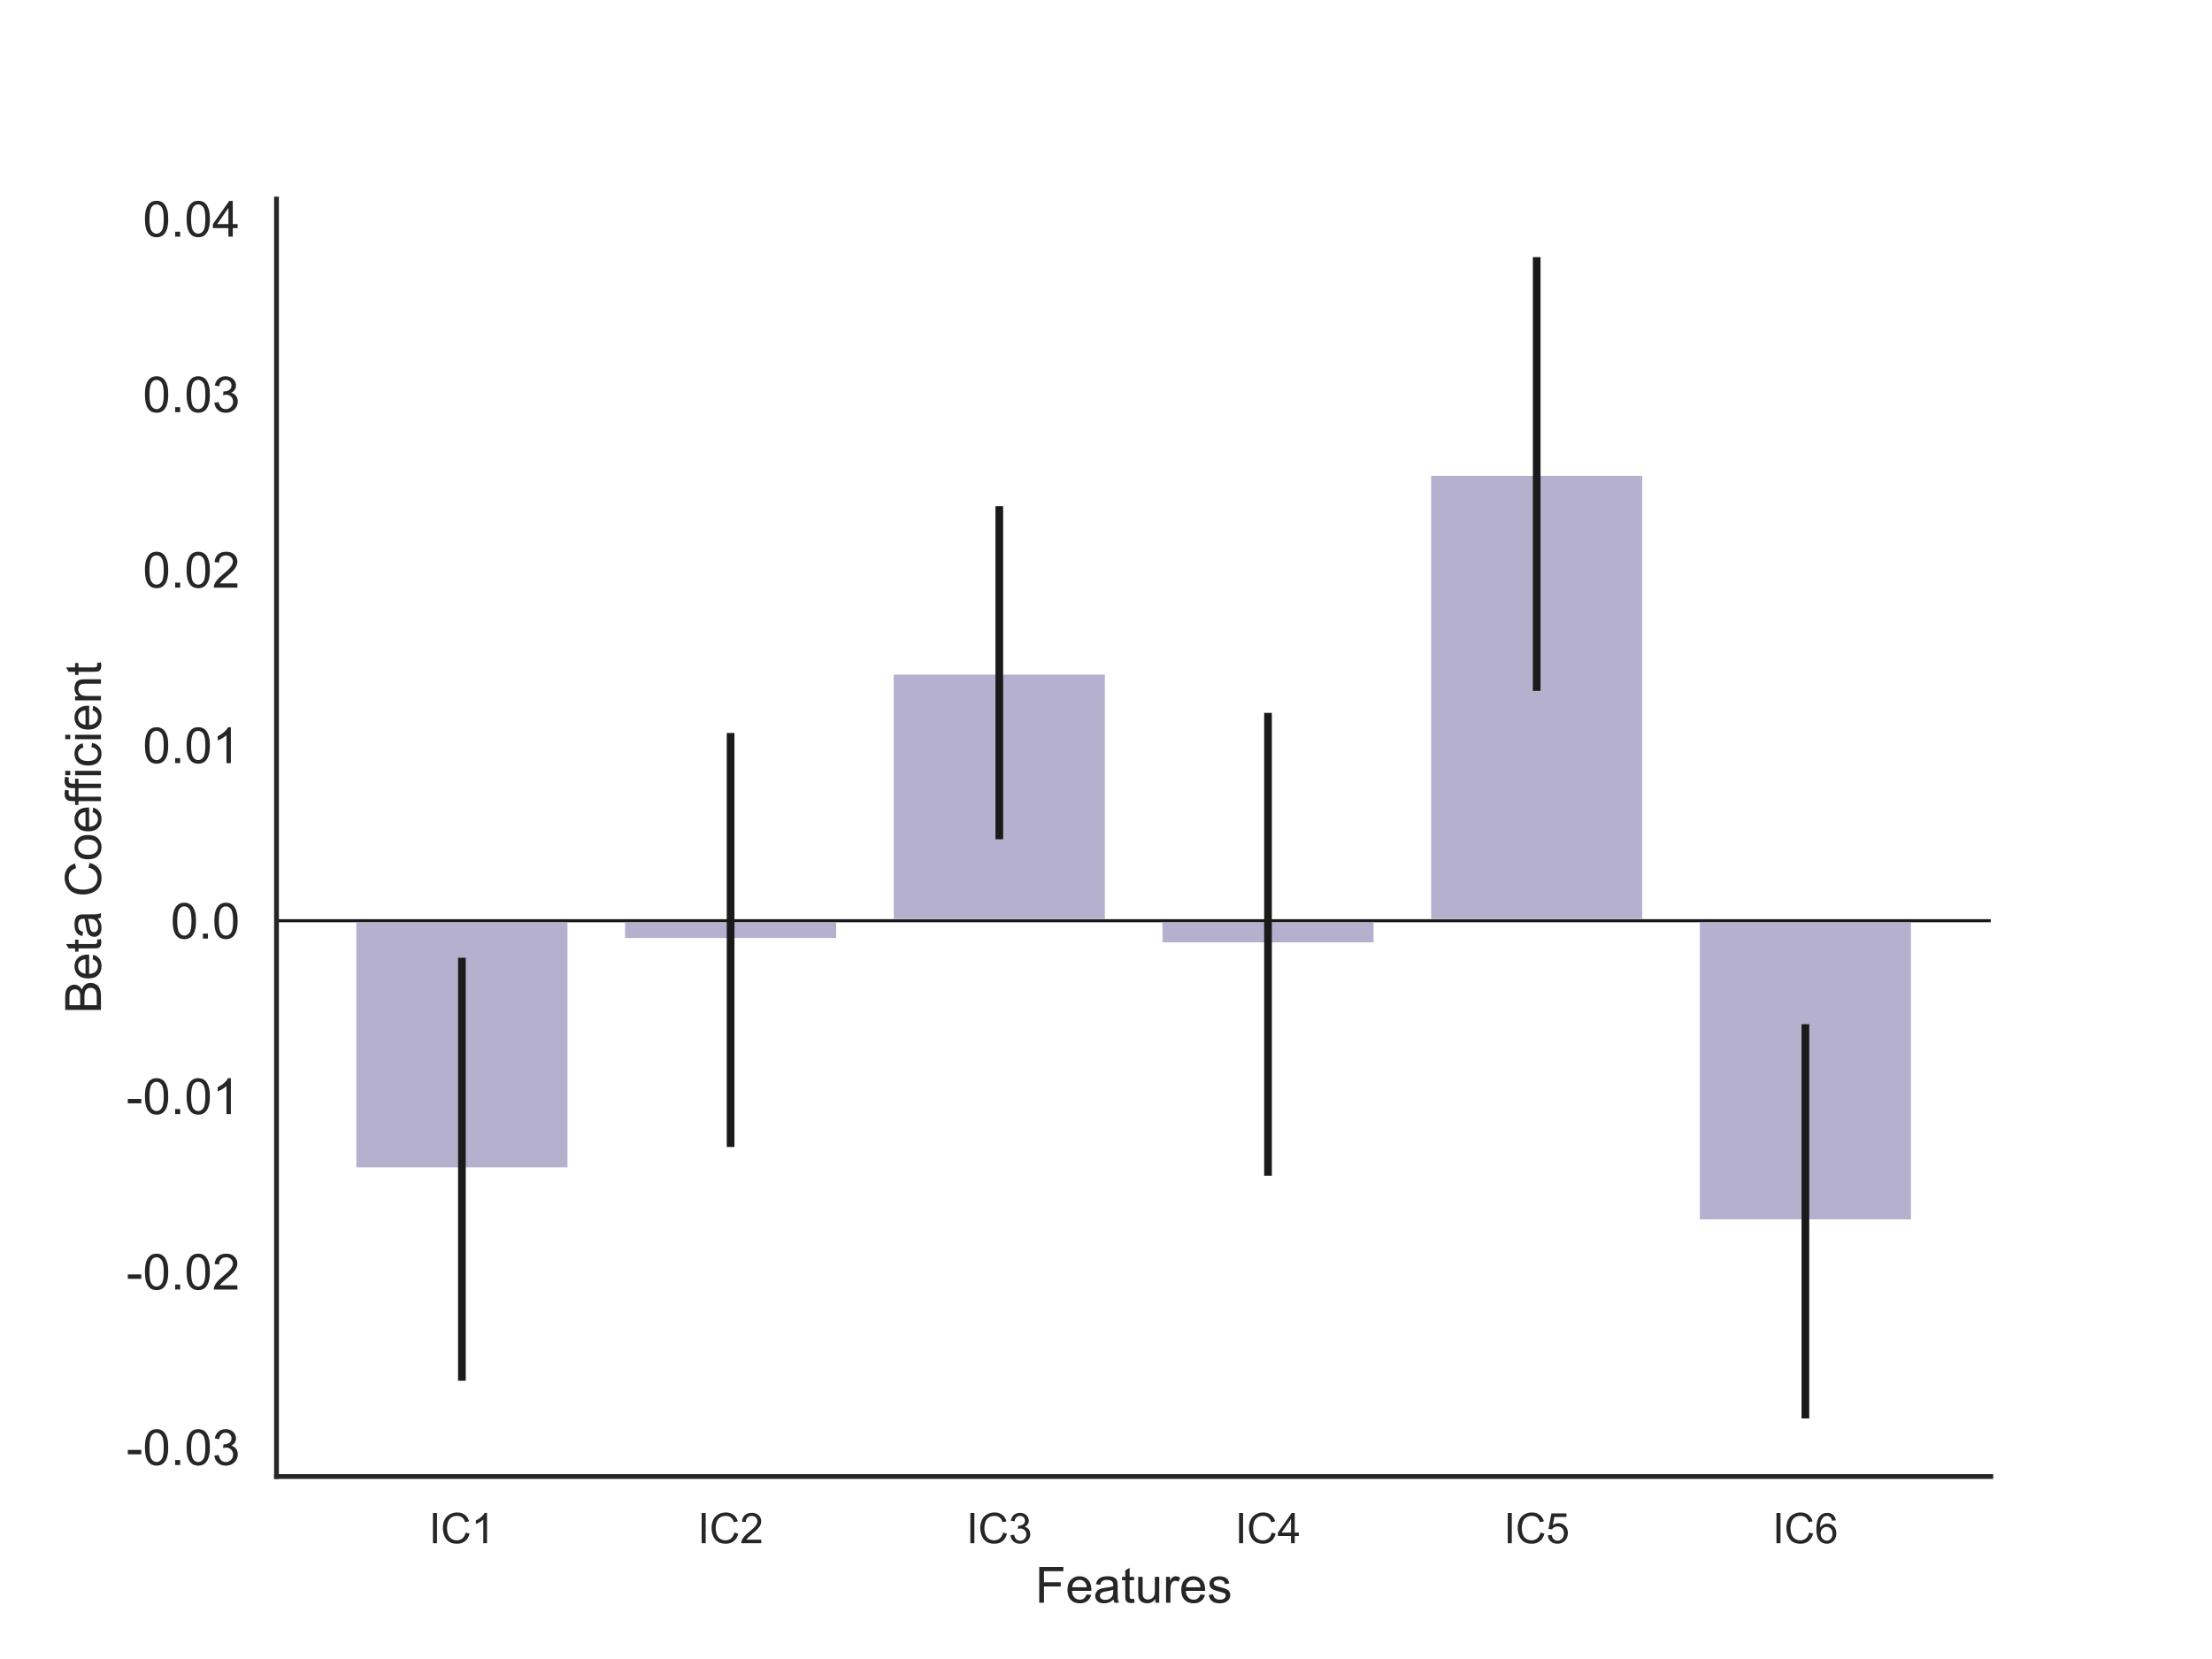
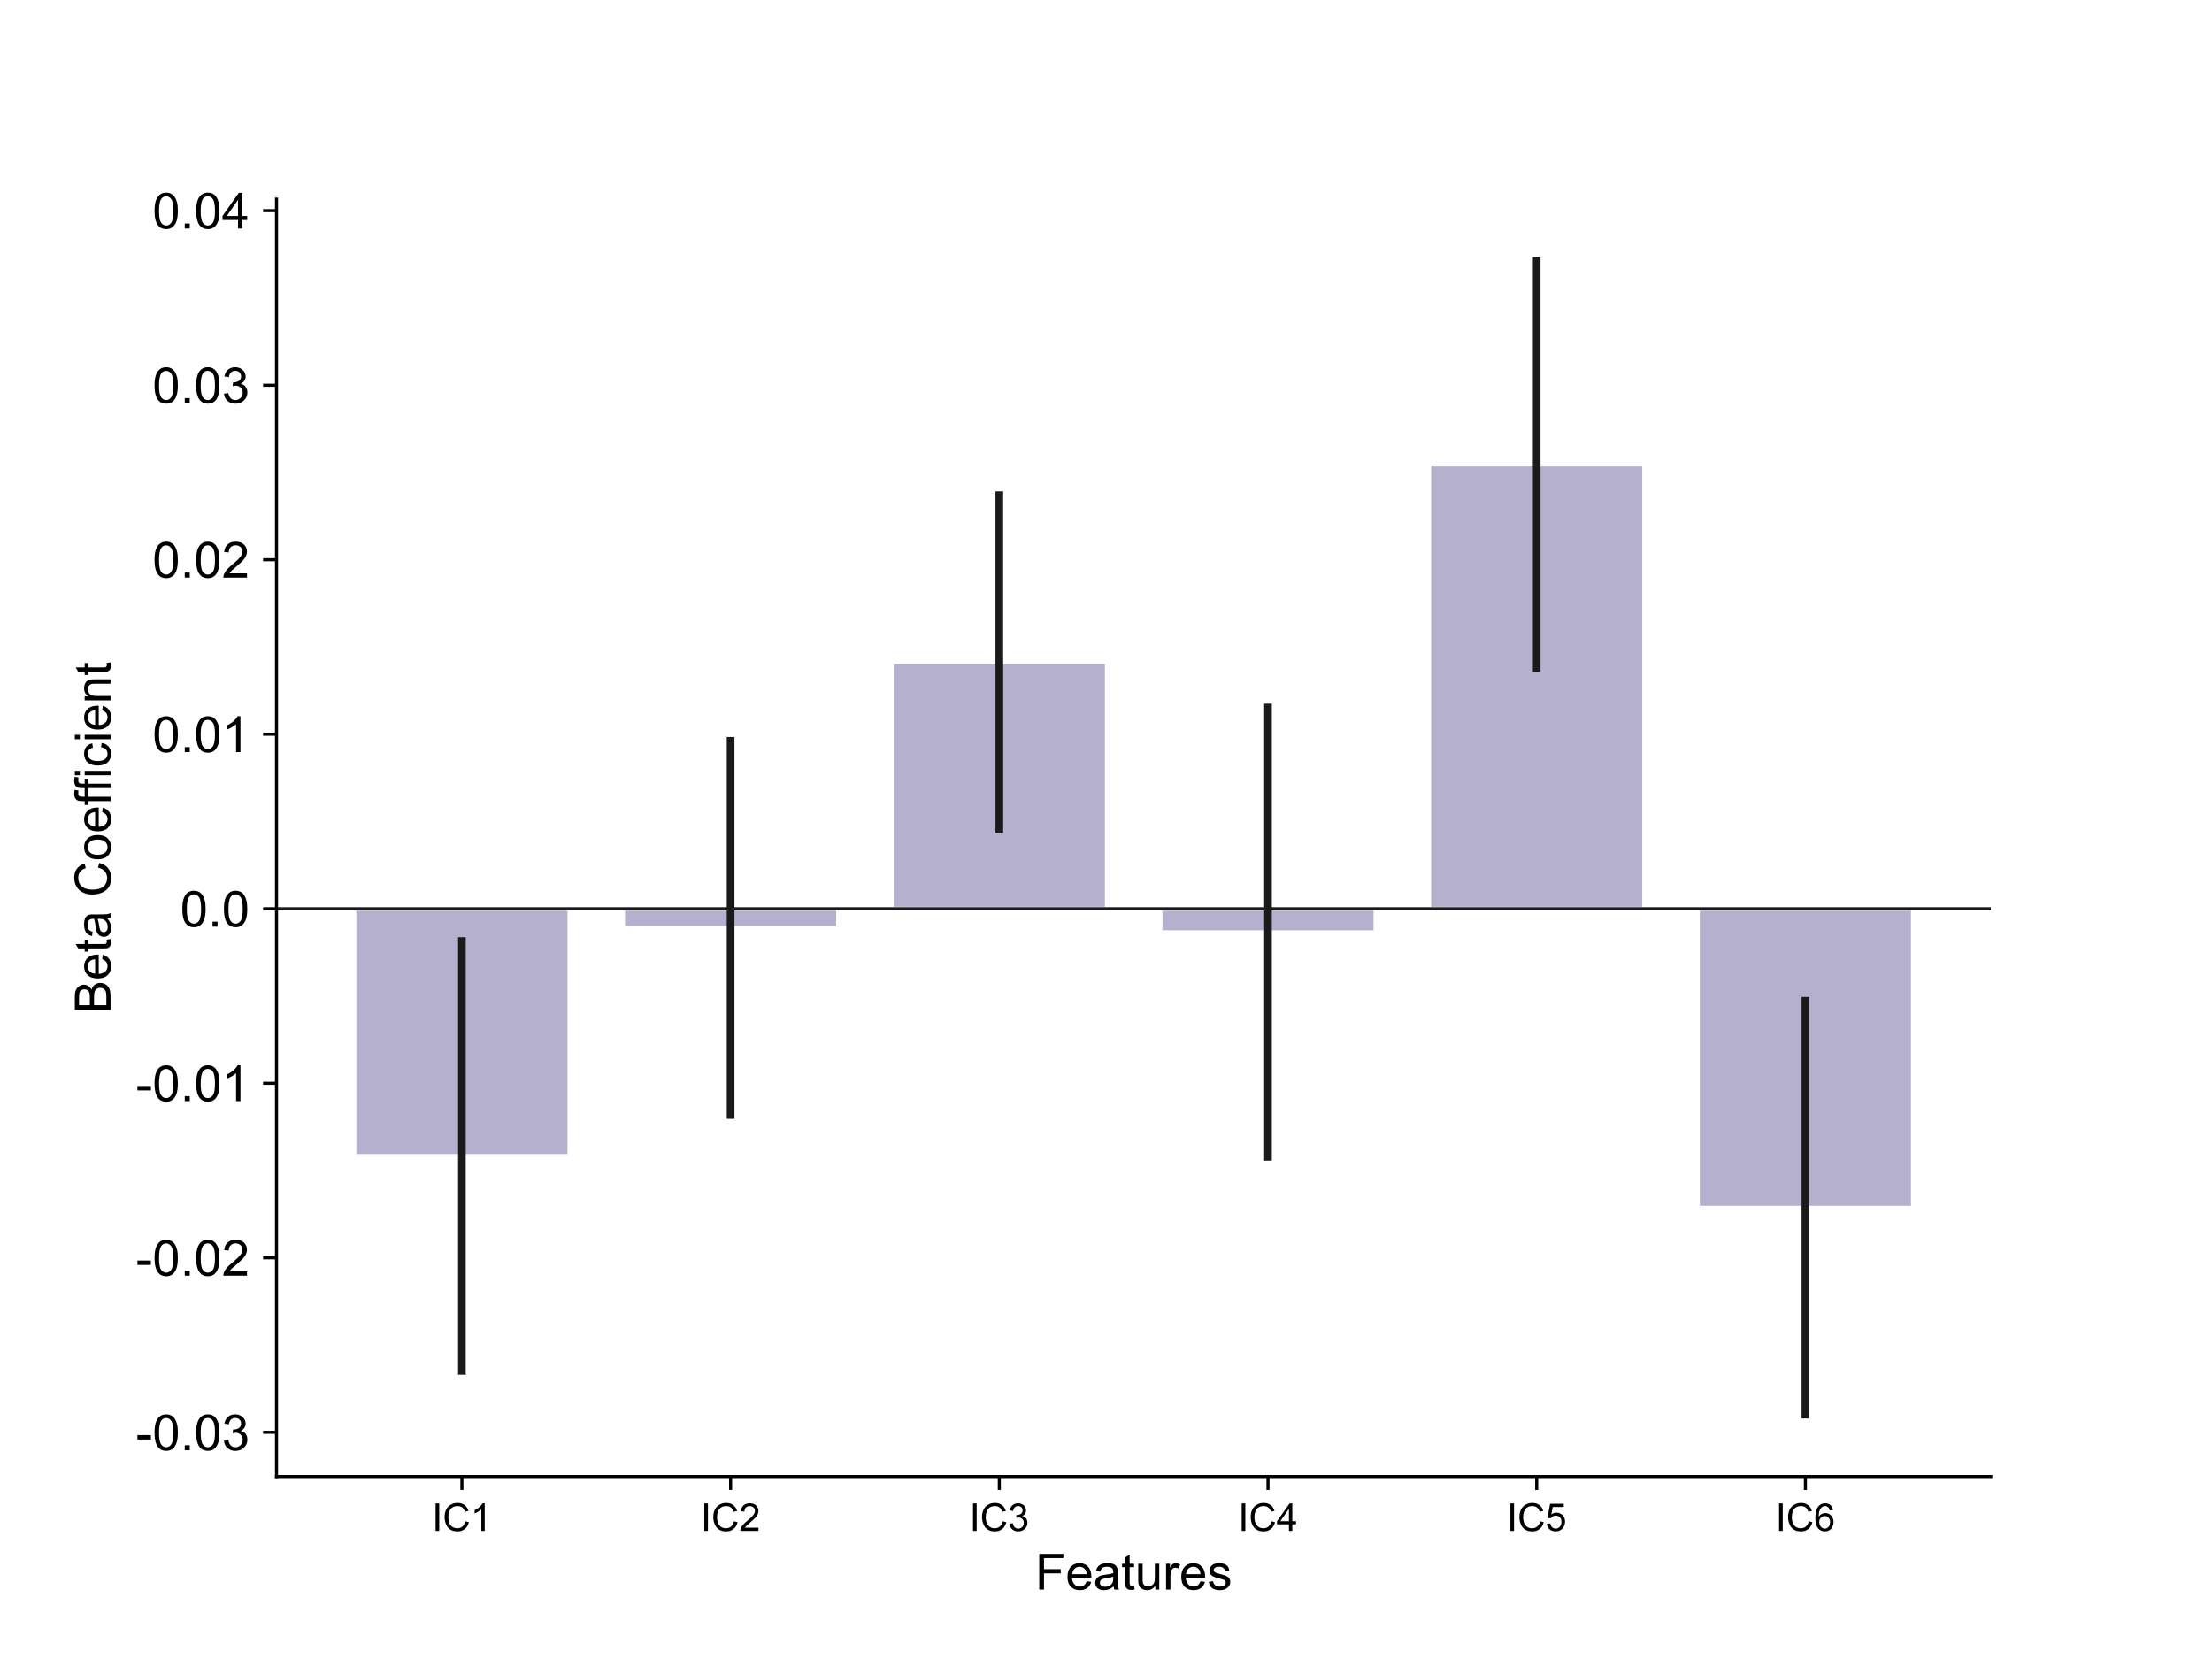
<svg xmlns="http://www.w3.org/2000/svg" xmlns:xlink="http://www.w3.org/1999/xlink" width="576pt" height="432pt" viewBox="0 0 576 432" version="1.1">
  <defs>
    <style type="text/css">*{stroke-linejoin: round; stroke-linecap: butt}</style>
  </defs>
  <g id="figure_1">
    <g id="patch_1">
      <path d="M 0 432  L 576 432  L 576 0  L 0 0  z " style="fill: #ffffff" />
    </g>
    <g id="axes_1">
      <g id="patch_2">
        <path d="M 72 384.48  L 518.4 384.48  L 518.4 51.84  L 72 51.84  z " style="fill: #ffffff" />
      </g>
+       <g id="patch_3">
+         <path d="M 92.291 236.639  L 148.266 236.639  L 148.266 301.014  L 92.291 301.014  z " clip-path="url(#pc40b50616a)" style="fill: #b5b0cd; stroke: #ffffff; stroke-linejoin: miter" />
+       </g>
+       <g id="patch_4">
+         <path d="M 162.26 236.639  L 218.234 236.639  L 218.234 241.627  L 162.26 241.627  z " clip-path="url(#pc40b50616a)" style="fill: #b5b0cd; stroke: #ffffff; stroke-linejoin: miter" />
+       </g>
+       <g id="patch_5">
+         <path d="M 232.228 236.639  L 288.203 236.639  L 288.203 172.418  L 232.228 172.418  z " clip-path="url(#pc40b50616a)" style="fill: #b5b0cd; stroke: #ffffff; stroke-linejoin: miter" />
+       </g>
+       <g id="patch_6">
+         <path d="M 302.197 236.639  L 358.172 236.639  L 358.172 242.743  L 302.197 242.743  z " clip-path="url(#pc40b50616a)" style="fill: #b5b0cd; stroke: #ffffff; stroke-linejoin: miter" />
+       </g>
+       <g id="patch_7">
+         <path d="M 372.166 236.639  L 428.14 236.639  L 428.14 120.949  L 372.166 120.949  z " clip-path="url(#pc40b50616a)" style="fill: #b5b0cd; stroke: #ffffff; stroke-linejoin: miter" />
+       </g>
+       <g id="patch_8">
+         <path d="M 442.134 236.639  L 498.109 236.639  L 498.109 314.486  L 442.134 314.486  z " clip-path="url(#pc40b50616a)" style="fill: #b5b0cd; stroke: #ffffff; stroke-linejoin: miter" />
+       </g>
      <g id="matplotlib.axis_1">
        <g id="xtick_1">
+           <g id="line2d_1">
+             <defs>
+               <path id="mc7e23ea3fb" d="M 0 0  L 0 3.5  " style="stroke: #000000; stroke-width: 0.8" />
+             </defs>
+             <g>
+               <use xlink:href="#mc7e23ea3fb" x="120.278" y="384.48" style="stroke: #000000; stroke-width: 0.8" />
+             </g>
+           </g>
          <g id="text_1">
-             <g style="fill: #262626" transform="translate(111.7199 401.8536) scale(0.11 -0.11)">
+             <g transform="translate(112.4979 398.6378) scale(0.1 -0.1)">
              <defs>
                <path id="ArialMT-49" d="M 597 0  L 597 4581  L 1203 4581  L 1203 0  L 597 0  z " transform="scale(0.015625)" />
                <path id="ArialMT-43" d="M 3763 1606  L 4369 1453  Q 4178 706 3683 314  Q 3188 -78 2472 -78  Q 1731 -78 1267 223  Q 803 525 561 1097  Q 319 1669 319 2325  Q 319 3041 592 3573  Q 866 4106 1370 4382  Q 1875 4659 2481 4659  Q 3169 4659 3637 4309  Q 4106 3959 4291 3325  L 3694 3184  Q 3534 3684 3231 3912  Q 2928 4141 2469 4141  Q 1941 4141 1586 3887  Q 1231 3634 1087 3207  Q 944 2781 944 2328  Q 944 1744 1114 1308  Q 1284 872 1643 656  Q 2003 441 2422 441  Q 2931 441 3284 734  Q 3638 1028 3763 1606  z " transform="scale(0.015625)" />
                <path id="ArialMT-31" d="M 2384 0  L 1822 0  L 1822 3584  Q 1619 3391 1289 3197  Q 959 3003 697 2906  L 697 3450  Q 1169 3672 1522 3987  Q 1875 4303 2022 4600  L 2384 4600  L 2384 0  z " transform="scale(0.015625)" />
              </defs>
              <use xlink:href="#ArialMT-49" />
              <use xlink:href="#ArialMT-43" x="27.783" />
              <use xlink:href="#ArialMT-31" x="100" />
            </g>
          </g>
        </g>
        <g id="xtick_2">
+           <g id="line2d_2">
+             <g>
+               <use xlink:href="#mc7e23ea3fb" x="190.247" y="384.48" style="stroke: #000000; stroke-width: 0.8" />
+             </g>
+           </g>
          <g id="text_2">
-             <g style="fill: #262626" transform="translate(181.6885 401.8536) scale(0.11 -0.11)">
+             <g transform="translate(182.4666 398.6378) scale(0.1 -0.1)">
              <defs>
                <path id="ArialMT-32" d="M 3222 541  L 3222 0  L 194 0  Q 188 203 259 391  Q 375 700 629 1000  Q 884 1300 1366 1694  Q 2113 2306 2375 2664  Q 2638 3022 2638 3341  Q 2638 3675 2398 3904  Q 2159 4134 1775 4134  Q 1369 4134 1125 3890  Q 881 3647 878 3216  L 300 3275  Q 359 3922 746 4261  Q 1134 4600 1788 4600  Q 2447 4600 2831 4234  Q 3216 3869 3216 3328  Q 3216 3053 3103 2787  Q 2991 2522 2730 2228  Q 2469 1934 1863 1422  Q 1356 997 1212 845  Q 1069 694 975 541  L 3222 541  z " transform="scale(0.015625)" />
              </defs>
              <use xlink:href="#ArialMT-49" />
              <use xlink:href="#ArialMT-43" x="27.783" />
              <use xlink:href="#ArialMT-32" x="100" />
            </g>
          </g>
        </g>
        <g id="xtick_3">
+           <g id="line2d_3">
+             <g>
+               <use xlink:href="#mc7e23ea3fb" x="260.216" y="384.48" style="stroke: #000000; stroke-width: 0.8" />
+             </g>
+           </g>
          <g id="text_3">
-             <g style="fill: #262626" transform="translate(251.6572 401.8536) scale(0.11 -0.11)">
+             <g transform="translate(252.4352 398.6378) scale(0.1 -0.1)">
              <defs>
                <path id="ArialMT-33" d="M 269 1209  L 831 1284  Q 928 806 1161 595  Q 1394 384 1728 384  Q 2125 384 2398 659  Q 2672 934 2672 1341  Q 2672 1728 2419 1979  Q 2166 2231 1775 2231  Q 1616 2231 1378 2169  L 1441 2663  Q 1497 2656 1531 2656  Q 1891 2656 2178 2843  Q 2466 3031 2466 3422  Q 2466 3731 2256 3934  Q 2047 4138 1716 4138  Q 1388 4138 1169 3931  Q 950 3725 888 3313  L 325 3413  Q 428 3978 793 4289  Q 1159 4600 1703 4600  Q 2078 4600 2393 4439  Q 2709 4278 2876 4000  Q 3044 3722 3044 3409  Q 3044 3113 2884 2869  Q 2725 2625 2413 2481  Q 2819 2388 3044 2092  Q 3269 1797 3269 1353  Q 3269 753 2831 336  Q 2394 -81 1725 -81  Q 1122 -81 723 278  Q 325 638 269 1209  z " transform="scale(0.015625)" />
              </defs>
              <use xlink:href="#ArialMT-49" />
              <use xlink:href="#ArialMT-43" x="27.783" />
              <use xlink:href="#ArialMT-33" x="100" />
            </g>
          </g>
        </g>
        <g id="xtick_4">
+           <g id="line2d_4">
+             <g>
+               <use xlink:href="#mc7e23ea3fb" x="330.184" y="384.48" style="stroke: #000000; stroke-width: 0.8" />
+             </g>
+           </g>
          <g id="text_4">
-             <g style="fill: #262626" transform="translate(321.6258 401.8536) scale(0.11 -0.11)">
+             <g transform="translate(322.4039 398.6378) scale(0.1 -0.1)">
              <defs>
                <path id="ArialMT-34" d="M 2069 0  L 2069 1097  L 81 1097  L 81 1613  L 2172 4581  L 2631 4581  L 2631 1613  L 3250 1613  L 3250 1097  L 2631 1097  L 2631 0  L 2069 0  z M 2069 1613  L 2069 3678  L 634 1613  L 2069 1613  z " transform="scale(0.015625)" />
              </defs>
              <use xlink:href="#ArialMT-49" />
              <use xlink:href="#ArialMT-43" x="27.783" />
              <use xlink:href="#ArialMT-34" x="100" />
            </g>
          </g>
        </g>
        <g id="xtick_5">
+           <g id="line2d_5">
+             <g>
+               <use xlink:href="#mc7e23ea3fb" x="400.153" y="384.48" style="stroke: #000000; stroke-width: 0.8" />
+             </g>
+           </g>
          <g id="text_5">
-             <g style="fill: #262626" transform="translate(391.5945 401.8536) scale(0.11 -0.11)">
+             <g transform="translate(392.3725 398.6378) scale(0.1 -0.1)">
              <defs>
                <path id="ArialMT-35" d="M 266 1200  L 856 1250  Q 922 819 1161 601  Q 1400 384 1738 384  Q 2144 384 2425 690  Q 2706 997 2706 1503  Q 2706 1984 2436 2262  Q 2166 2541 1728 2541  Q 1456 2541 1237 2417  Q 1019 2294 894 2097  L 366 2166  L 809 4519  L 3088 4519  L 3088 3981  L 1259 3981  L 1013 2750  Q 1425 3038 1878 3038  Q 2478 3038 2890 2622  Q 3303 2206 3303 1553  Q 3303 931 2941 478  Q 2500 -78 1738 -78  Q 1113 -78 717 272  Q 322 622 266 1200  z " transform="scale(0.015625)" />
              </defs>
              <use xlink:href="#ArialMT-49" />
              <use xlink:href="#ArialMT-43" x="27.783" />
              <use xlink:href="#ArialMT-35" x="100" />
            </g>
          </g>
        </g>
        <g id="xtick_6">
+           <g id="line2d_6">
+             <g>
+               <use xlink:href="#mc7e23ea3fb" x="470.122" y="384.48" style="stroke: #000000; stroke-width: 0.8" />
+             </g>
+           </g>
          <g id="text_6">
-             <g style="fill: #262626" transform="translate(461.5631 401.8536) scale(0.11 -0.11)">
+             <g transform="translate(462.3412 398.6378) scale(0.1 -0.1)">
              <defs>
                <path id="ArialMT-36" d="M 3184 3459  L 2625 3416  Q 2550 3747 2413 3897  Q 2184 4138 1850 4138  Q 1581 4138 1378 3988  Q 1113 3794 959 3422  Q 806 3050 800 2363  Q 1003 2672 1297 2822  Q 1591 2972 1913 2972  Q 2475 2972 2870 2558  Q 3266 2144 3266 1488  Q 3266 1056 3080 686  Q 2894 316 2569 119  Q 2244 -78 1831 -78  Q 1128 -78 684 439  Q 241 956 241 2144  Q 241 3472 731 4075  Q 1159 4600 1884 4600  Q 2425 4600 2770 4297  Q 3116 3994 3184 3459  z M 888 1484  Q 888 1194 1011 928  Q 1134 663 1356 523  Q 1578 384 1822 384  Q 2178 384 2434 671  Q 2691 959 2691 1453  Q 2691 1928 2437 2201  Q 2184 2475 1800 2475  Q 1419 2475 1153 2201  Q 888 1928 888 1484  z " transform="scale(0.015625)" />
              </defs>
              <use xlink:href="#ArialMT-49" />
              <use xlink:href="#ArialMT-43" x="27.783" />
              <use xlink:href="#ArialMT-36" x="100" />
            </g>
          </g>
        </g>
        <g id="text_7">
-           <g style="fill: #262626" transform="translate(269.5514 417.345) scale(0.13 -0.13)">
+           <g transform="translate(269.5514 413.9305) scale(0.13 -0.13)">
            <defs>
              <path id="ArialMT-46" d="M 525 0  L 525 4581  L 3616 4581  L 3616 4041  L 1131 4041  L 1131 2622  L 3281 2622  L 3281 2081  L 1131 2081  L 1131 0  L 525 0  z " transform="scale(0.015625)" />
              <path id="ArialMT-65" d="M 2694 1069  L 3275 997  Q 3138 488 2766 206  Q 2394 -75 1816 -75  Q 1088 -75 661 373  Q 234 822 234 1631  Q 234 2469 665 2931  Q 1097 3394 1784 3394  Q 2450 3394 2872 2941  Q 3294 2488 3294 1666  Q 3294 1616 3291 1516  L 816 1516  Q 847 969 1125 678  Q 1403 388 1819 388  Q 2128 388 2347 550  Q 2566 713 2694 1069  z M 847 1978  L 2700 1978  Q 2663 2397 2488 2606  Q 2219 2931 1791 2931  Q 1403 2931 1139 2672  Q 875 2413 847 1978  z " transform="scale(0.015625)" />
              <path id="ArialMT-61" d="M 2588 409  Q 2275 144 1986 34  Q 1697 -75 1366 -75  Q 819 -75 525 192  Q 231 459 231 875  Q 231 1119 342 1320  Q 453 1522 633 1644  Q 813 1766 1038 1828  Q 1203 1872 1538 1913  Q 2219 1994 2541 2106  Q 2544 2222 2544 2253  Q 2544 2597 2384 2738  Q 2169 2928 1744 2928  Q 1347 2928 1158 2789  Q 969 2650 878 2297  L 328 2372  Q 403 2725 575 2942  Q 747 3159 1072 3276  Q 1397 3394 1825 3394  Q 2250 3394 2515 3294  Q 2781 3194 2906 3042  Q 3031 2891 3081 2659  Q 3109 2516 3109 2141  L 3109 1391  Q 3109 606 3145 398  Q 3181 191 3288 0  L 2700 0  Q 2613 175 2588 409  z M 2541 1666  Q 2234 1541 1622 1453  Q 1275 1403 1131 1340  Q 988 1278 909 1158  Q 831 1038 831 891  Q 831 666 1001 516  Q 1172 366 1500 366  Q 1825 366 2078 508  Q 2331 650 2450 897  Q 2541 1088 2541 1459  L 2541 1666  z " transform="scale(0.015625)" />
              <path id="ArialMT-74" d="M 1650 503  L 1731 6  Q 1494 -44 1306 -44  Q 1000 -44 831 53  Q 663 150 594 308  Q 525 466 525 972  L 525 2881  L 113 2881  L 113 3319  L 525 3319  L 525 4141  L 1084 4478  L 1084 3319  L 1650 3319  L 1650 2881  L 1084 2881  L 1084 941  Q 1084 700 1114 631  Q 1144 563 1211 522  Q 1278 481 1403 481  Q 1497 481 1650 503  z " transform="scale(0.015625)" />
              <path id="ArialMT-75" d="M 2597 0  L 2597 488  Q 2209 -75 1544 -75  Q 1250 -75 995 37  Q 741 150 617 320  Q 494 491 444 738  Q 409 903 409 1263  L 409 3319  L 972 3319  L 972 1478  Q 972 1038 1006 884  Q 1059 663 1231 536  Q 1403 409 1656 409  Q 1909 409 2131 539  Q 2353 669 2445 892  Q 2538 1116 2538 1541  L 2538 3319  L 3100 3319  L 3100 0  L 2597 0  z " transform="scale(0.015625)" />
              <path id="ArialMT-72" d="M 416 0  L 416 3319  L 922 3319  L 922 2816  Q 1116 3169 1280 3281  Q 1444 3394 1641 3394  Q 1925 3394 2219 3213  L 2025 2691  Q 1819 2813 1613 2813  Q 1428 2813 1281 2702  Q 1134 2591 1072 2394  Q 978 2094 978 1738  L 978 0  L 416 0  z " transform="scale(0.015625)" />
              <path id="ArialMT-73" d="M 197 991  L 753 1078  Q 800 744 1014 566  Q 1228 388 1613 388  Q 2000 388 2187 545  Q 2375 703 2375 916  Q 2375 1106 2209 1216  Q 2094 1291 1634 1406  Q 1016 1563 777 1677  Q 538 1791 414 1992  Q 291 2194 291 2438  Q 291 2659 392 2848  Q 494 3038 669 3163  Q 800 3259 1026 3326  Q 1253 3394 1513 3394  Q 1903 3394 2198 3281  Q 2494 3169 2634 2976  Q 2775 2784 2828 2463  L 2278 2388  Q 2241 2644 2061 2787  Q 1881 2931 1553 2931  Q 1166 2931 1000 2803  Q 834 2675 834 2503  Q 834 2394 903 2306  Q 972 2216 1119 2156  Q 1203 2125 1616 2013  Q 2213 1853 2448 1751  Q 2684 1650 2818 1456  Q 2953 1263 2953 975  Q 2953 694 2789 445  Q 2625 197 2315 61  Q 2006 -75 1616 -75  Q 969 -75 630 194  Q 291 463 197 991  z " transform="scale(0.015625)" />
            </defs>
            <use xlink:href="#ArialMT-46" />
            <use xlink:href="#ArialMT-65" x="61.084" />
            <use xlink:href="#ArialMT-61" x="116.699" />
            <use xlink:href="#ArialMT-74" x="172.314" />
            <use xlink:href="#ArialMT-75" x="200.098" />
            <use xlink:href="#ArialMT-72" x="255.713" />
            <use xlink:href="#ArialMT-65" x="289.014" />
            <use xlink:href="#ArialMT-73" x="344.629" />
          </g>
        </g>
      </g>
      <g id="matplotlib.axis_2">
        <g id="ytick_1">
+           <g id="line2d_7">
+             <defs>
+               <path id="m7c4b421c26" d="M 0 0  L -3.5 0  " style="stroke: #000000; stroke-width: 0.8" />
+             </defs>
+             <g>
+               <use xlink:href="#m7c4b421c26" x="72" y="372.979" style="stroke: #000000; stroke-width: 0.8" />
+             </g>
+           </g>
          <g id="text_8">
-             <g style="fill: #262626" transform="translate(32.87219 381.4885) scale(0.13 -0.13)">
+             <g transform="translate(35.37219 377.6318) scale(0.13 -0.13)">
              <defs>
                <path id="ArialMT-2d" d="M 203 1375  L 203 1941  L 1931 1941  L 1931 1375  L 203 1375  z " transform="scale(0.015625)" />
                <path id="ArialMT-30" d="M 266 2259  Q 266 3072 433 3567  Q 600 4063 929 4331  Q 1259 4600 1759 4600  Q 2128 4600 2406 4451  Q 2684 4303 2865 4023  Q 3047 3744 3150 3342  Q 3253 2941 3253 2259  Q 3253 1453 3087 958  Q 2922 463 2592 192  Q 2263 -78 1759 -78  Q 1097 -78 719 397  Q 266 969 266 2259  z M 844 2259  Q 844 1131 1108 757  Q 1372 384 1759 384  Q 2147 384 2411 759  Q 2675 1134 2675 2259  Q 2675 3391 2411 3762  Q 2147 4134 1753 4134  Q 1366 4134 1134 3806  Q 844 3388 844 2259  z " transform="scale(0.015625)" />
                <path id="ArialMT-2e" d="M 581 0  L 581 641  L 1222 641  L 1222 0  L 581 0  z " transform="scale(0.015625)" />
              </defs>
              <use xlink:href="#ArialMT-2d" />
              <use xlink:href="#ArialMT-30" x="33.301" />
              <use xlink:href="#ArialMT-2e" x="88.916" />
              <use xlink:href="#ArialMT-30" x="116.699" />
              <use xlink:href="#ArialMT-33" x="172.314" />
            </g>
          </g>
        </g>
        <g id="ytick_2">
+           <g id="line2d_8">
+             <g>
+               <use xlink:href="#m7c4b421c26" x="72" y="327.532" style="stroke: #000000; stroke-width: 0.8" />
+             </g>
+           </g>
          <g id="text_9">
-             <g style="fill: #262626" transform="translate(32.87219 335.794) scale(0.13 -0.13)">
+             <g transform="translate(35.37219 332.185) scale(0.13 -0.13)">
              <use xlink:href="#ArialMT-2d" />
              <use xlink:href="#ArialMT-30" x="33.301" />
              <use xlink:href="#ArialMT-2e" x="88.916" />
              <use xlink:href="#ArialMT-30" x="116.699" />
              <use xlink:href="#ArialMT-32" x="172.314" />
            </g>
          </g>
        </g>
        <g id="ytick_3">
+           <g id="line2d_9">
+             <g>
+               <use xlink:href="#m7c4b421c26" x="72" y="282.086" style="stroke: #000000; stroke-width: 0.8" />
+             </g>
+           </g>
          <g id="text_10">
-             <g style="fill: #262626" transform="translate(32.87219 290.0995) scale(0.13 -0.13)">
+             <g transform="translate(35.37219 286.7382) scale(0.13 -0.13)">
              <use xlink:href="#ArialMT-2d" />
              <use xlink:href="#ArialMT-30" x="33.301" />
              <use xlink:href="#ArialMT-2e" x="88.916" />
              <use xlink:href="#ArialMT-30" x="116.699" />
              <use xlink:href="#ArialMT-31" x="172.314" />
            </g>
          </g>
        </g>
        <g id="ytick_4">
+           <g id="line2d_10">
+             <g>
+               <use xlink:href="#m7c4b421c26" x="72" y="236.639" style="stroke: #000000; stroke-width: 0.8" />
+             </g>
+           </g>
          <g id="text_11">
-             <g style="fill: #262626" transform="translate(44.43 244.405) scale(0.13 -0.13)">
+             <g transform="translate(46.93 241.2914) scale(0.13 -0.13)">
              <use xlink:href="#ArialMT-30" />
              <use xlink:href="#ArialMT-2e" x="55.615" />
              <use xlink:href="#ArialMT-30" x="83.398" />
            </g>
          </g>
        </g>
        <g id="ytick_5">
+           <g id="line2d_11">
+             <g>
+               <use xlink:href="#m7c4b421c26" x="72" y="191.192" style="stroke: #000000; stroke-width: 0.8" />
+             </g>
+           </g>
          <g id="text_12">
-             <g style="fill: #262626" transform="translate(37.20078 198.7105) scale(0.13 -0.13)">
+             <g transform="translate(39.70078 195.8445) scale(0.13 -0.13)">
              <use xlink:href="#ArialMT-30" />
              <use xlink:href="#ArialMT-2e" x="55.615" />
              <use xlink:href="#ArialMT-30" x="83.398" />
              <use xlink:href="#ArialMT-31" x="139.014" />
            </g>
          </g>
        </g>
        <g id="ytick_6">
+           <g id="line2d_12">
+             <g>
+               <use xlink:href="#m7c4b421c26" x="72" y="145.745" style="stroke: #000000; stroke-width: 0.8" />
+             </g>
+           </g>
          <g id="text_13">
-             <g style="fill: #262626" transform="translate(37.20078 153.016) scale(0.13 -0.13)">
+             <g transform="translate(39.70078 150.3977) scale(0.13 -0.13)">
              <use xlink:href="#ArialMT-30" />
              <use xlink:href="#ArialMT-2e" x="55.615" />
              <use xlink:href="#ArialMT-30" x="83.398" />
              <use xlink:href="#ArialMT-32" x="139.014" />
            </g>
          </g>
        </g>
        <g id="ytick_7">
+           <g id="line2d_13">
+             <g>
+               <use xlink:href="#m7c4b421c26" x="72" y="100.298" style="stroke: #000000; stroke-width: 0.8" />
+             </g>
+           </g>
          <g id="text_14">
-             <g style="fill: #262626" transform="translate(37.20078 107.3214) scale(0.13 -0.13)">
+             <g transform="translate(39.70078 104.9509) scale(0.13 -0.13)">
              <use xlink:href="#ArialMT-30" />
              <use xlink:href="#ArialMT-2e" x="55.615" />
              <use xlink:href="#ArialMT-30" x="83.398" />
              <use xlink:href="#ArialMT-33" x="139.014" />
            </g>
          </g>
        </g>
        <g id="ytick_8">
+           <g id="line2d_14">
+             <g>
+               <use xlink:href="#m7c4b421c26" x="72" y="54.852" style="stroke: #000000; stroke-width: 0.8" />
+             </g>
+           </g>
          <g id="text_15">
-             <g style="fill: #262626" transform="translate(37.20078 61.62694) scale(0.13 -0.13)">
+             <g transform="translate(39.70078 59.5041) scale(0.13 -0.13)">
              <use xlink:href="#ArialMT-30" />
              <use xlink:href="#ArialMT-2e" x="55.615" />
              <use xlink:href="#ArialMT-30" x="83.398" />
              <use xlink:href="#ArialMT-34" x="139.014" />
            </g>
          </g>
        </g>
        <g id="text_16">
-           <g style="fill: #262626" transform="translate(26.28844 263.9312) rotate(-90) scale(0.13 -0.13)">
+           <g transform="translate(28.78844 263.9312) rotate(-90) scale(0.13 -0.13)">
            <defs>
              <path id="ArialMT-42" d="M 469 0  L 469 4581  L 2188 4581  Q 2713 4581 3030 4442  Q 3347 4303 3526 4014  Q 3706 3725 3706 3409  Q 3706 3116 3547 2856  Q 3388 2597 3066 2438  Q 3481 2316 3704 2022  Q 3928 1728 3928 1328  Q 3928 1006 3792 729  Q 3656 453 3456 303  Q 3256 153 2954 76  Q 2653 0 2216 0  L 469 0  z M 1075 2656  L 2066 2656  Q 2469 2656 2644 2709  Q 2875 2778 2992 2937  Q 3109 3097 3109 3338  Q 3109 3566 3000 3739  Q 2891 3913 2687 3977  Q 2484 4041 1991 4041  L 1075 4041  L 1075 2656  z M 1075 541  L 2216 541  Q 2509 541 2628 563  Q 2838 600 2978 687  Q 3119 775 3209 942  Q 3300 1109 3300 1328  Q 3300 1584 3169 1773  Q 3038 1963 2805 2039  Q 2572 2116 2134 2116  L 1075 2116  L 1075 541  z " transform="scale(0.015625)" />
              <path id="ArialMT-20" transform="scale(0.015625)" />
              <path id="ArialMT-6f" d="M 213 1659  Q 213 2581 725 3025  Q 1153 3394 1769 3394  Q 2453 3394 2887 2945  Q 3322 2497 3322 1706  Q 3322 1066 3130 698  Q 2938 331 2570 128  Q 2203 -75 1769 -75  Q 1072 -75 642 372  Q 213 819 213 1659  z M 791 1659  Q 791 1022 1069 705  Q 1347 388 1769 388  Q 2188 388 2466 706  Q 2744 1025 2744 1678  Q 2744 2294 2464 2611  Q 2184 2928 1769 2928  Q 1347 2928 1069 2612  Q 791 2297 791 1659  z " transform="scale(0.015625)" />
              <path id="ArialMT-66" d="M 556 0  L 556 2881  L 59 2881  L 59 3319  L 556 3319  L 556 3672  Q 556 4006 616 4169  Q 697 4388 901 4523  Q 1106 4659 1475 4659  Q 1713 4659 2000 4603  L 1916 4113  Q 1741 4144 1584 4144  Q 1328 4144 1222 4034  Q 1116 3925 1116 3625  L 1116 3319  L 1763 3319  L 1763 2881  L 1116 2881  L 1116 0  L 556 0  z " transform="scale(0.015625)" />
              <path id="ArialMT-69" d="M 425 3934  L 425 4581  L 988 4581  L 988 3934  L 425 3934  z M 425 0  L 425 3319  L 988 3319  L 988 0  L 425 0  z " transform="scale(0.015625)" />
              <path id="ArialMT-63" d="M 2588 1216  L 3141 1144  Q 3050 572 2676 248  Q 2303 -75 1759 -75  Q 1078 -75 664 370  Q 250 816 250 1647  Q 250 2184 428 2587  Q 606 2991 970 3192  Q 1334 3394 1763 3394  Q 2303 3394 2647 3120  Q 2991 2847 3088 2344  L 2541 2259  Q 2463 2594 2264 2762  Q 2066 2931 1784 2931  Q 1359 2931 1093 2626  Q 828 2322 828 1663  Q 828 994 1084 691  Q 1341 388 1753 388  Q 2084 388 2306 591  Q 2528 794 2588 1216  z " transform="scale(0.015625)" />
              <path id="ArialMT-6e" d="M 422 0  L 422 3319  L 928 3319  L 928 2847  Q 1294 3394 1984 3394  Q 2284 3394 2536 3286  Q 2788 3178 2913 3003  Q 3038 2828 3088 2588  Q 3119 2431 3119 2041  L 3119 0  L 2556 0  L 2556 2019  Q 2556 2363 2490 2533  Q 2425 2703 2258 2804  Q 2091 2906 1866 2906  Q 1506 2906 1245 2678  Q 984 2450 984 1813  L 984 0  L 422 0  z " transform="scale(0.015625)" />
            </defs>
            <use xlink:href="#ArialMT-42" />
            <use xlink:href="#ArialMT-65" x="66.699" />
            <use xlink:href="#ArialMT-74" x="122.314" />
            <use xlink:href="#ArialMT-61" x="150.098" />
            <use xlink:href="#ArialMT-20" x="205.713" />
            <use xlink:href="#ArialMT-43" x="233.496" />
            <use xlink:href="#ArialMT-6f" x="305.713" />
            <use xlink:href="#ArialMT-65" x="361.328" />
            <use xlink:href="#ArialMT-66" x="416.943" />
            <use xlink:href="#ArialMT-66" x="442.977" />
            <use xlink:href="#ArialMT-69" x="470.76" />
            <use xlink:href="#ArialMT-63" x="492.977" />
            <use xlink:href="#ArialMT-69" x="542.977" />
            <use xlink:href="#ArialMT-65" x="565.193" />
            <use xlink:href="#ArialMT-6e" x="620.809" />
            <use xlink:href="#ArialMT-74" x="676.424" />
          </g>
        </g>
      </g>
-       <g id="patch_3">
-         <path d="M 92.291 239.752  L 148.266 239.752  L 148.266 304.478  L 92.291 304.478  z " clip-path="url(#pe68bbe7621)" style="fill: #b5b0cd; stroke: #ffffff; stroke-linejoin: miter" />
-       </g>
-       <g id="patch_4">
-         <path d="M 162.26 239.752  L 218.234 239.752  L 218.234 244.768  L 162.26 244.768  z " clip-path="url(#pe68bbe7621)" style="fill: #b5b0cd; stroke: #ffffff; stroke-linejoin: miter" />
-       </g>
-       <g id="patch_5">
-         <path d="M 232.228 239.752  L 288.203 239.752  L 288.203 175.181  L 232.228 175.181  z " clip-path="url(#pe68bbe7621)" style="fill: #b5b0cd; stroke: #ffffff; stroke-linejoin: miter" />
-       </g>
-       <g id="patch_6">
-         <path d="M 302.197 239.752  L 358.172 239.752  L 358.172 245.89  L 302.197 245.89  z " clip-path="url(#pe68bbe7621)" style="fill: #b5b0cd; stroke: #ffffff; stroke-linejoin: miter" />
-       </g>
-       <g id="patch_7">
-         <path d="M 372.166 239.752  L 428.14 239.752  L 428.14 123.432  L 372.166 123.432  z " clip-path="url(#pe68bbe7621)" style="fill: #b5b0cd; stroke: #ffffff; stroke-linejoin: miter" />
-       </g>
-       <g id="patch_8">
-         <path d="M 442.134 239.752  L 498.109 239.752  L 498.109 318.024  L 442.134 318.024  z " clip-path="url(#pe68bbe7621)" style="fill: #b5b0cd; stroke: #ffffff; stroke-linejoin: miter" />
-       </g>
-       <g id="line2d_1">
-         <path clip-path="url(#pe68bbe7621)" style="fill: none; stroke: #424242; stroke-width: 2.7; stroke-linecap: round" />
-       </g>
-       <g id="line2d_2">
-         <path clip-path="url(#pe68bbe7621)" style="fill: none; stroke: #424242; stroke-width: 2.7; stroke-linecap: round" />
-       </g>
-       <g id="line2d_3">
-         <path clip-path="url(#pe68bbe7621)" style="fill: none; stroke: #424242; stroke-width: 2.7; stroke-linecap: round" />
-       </g>
-       <g id="line2d_4">
-         <path clip-path="url(#pe68bbe7621)" style="fill: none; stroke: #424242; stroke-width: 2.7; stroke-linecap: round" />
-       </g>
-       <g id="line2d_5">
-         <path clip-path="url(#pe68bbe7621)" style="fill: none; stroke: #424242; stroke-width: 2.7; stroke-linecap: round" />
-       </g>
-       <g id="line2d_6">
-         <path clip-path="url(#pe68bbe7621)" style="fill: none; stroke: #424242; stroke-width: 2.7; stroke-linecap: round" />
+       <g id="line2d_15">
+         <path clip-path="url(#pc40b50616a)" style="fill: none; stroke: #424242; stroke-width: 2.7; stroke-linecap: round" />
+       </g>
+       <g id="line2d_16">
+         <path clip-path="url(#pc40b50616a)" style="fill: none; stroke: #424242; stroke-width: 2.7; stroke-linecap: round" />
+       </g>
+       <g id="line2d_17">
+         <path clip-path="url(#pc40b50616a)" style="fill: none; stroke: #424242; stroke-width: 2.7; stroke-linecap: round" />
+       </g>
+       <g id="line2d_18">
+         <path clip-path="url(#pc40b50616a)" style="fill: none; stroke: #424242; stroke-width: 2.7; stroke-linecap: round" />
+       </g>
+       <g id="line2d_19">
+         <path clip-path="url(#pc40b50616a)" style="fill: none; stroke: #424242; stroke-width: 2.7; stroke-linecap: round" />
+       </g>
+       <g id="line2d_20">
+         <path clip-path="url(#pc40b50616a)" style="fill: none; stroke: #424242; stroke-width: 2.7; stroke-linecap: round" />
      </g>
      <g id="LineCollection_1">
-         <path d="M 120.278 359.551  L 120.278 249.406  " clip-path="url(#pe68bbe7621)" style="fill: none; stroke: #1a1a1a; stroke-width: 2" />
-         <path d="M 190.247 298.677  L 190.247 190.859  " clip-path="url(#pe68bbe7621)" style="fill: none; stroke: #1a1a1a; stroke-width: 2" />
-         <path d="M 260.216 218.549  L 260.216 131.814  " clip-path="url(#pe68bbe7621)" style="fill: none; stroke: #1a1a1a; stroke-width: 2" />
-         <path d="M 330.184 306.154  L 330.184 185.626  " clip-path="url(#pe68bbe7621)" style="fill: none; stroke: #1a1a1a; stroke-width: 2" />
-         <path d="M 400.153 179.904  L 400.153 66.96  " clip-path="url(#pe68bbe7621)" style="fill: none; stroke: #1a1a1a; stroke-width: 2" />
-         <path d="M 470.122 369.36  L 470.122 266.688  " clip-path="url(#pe68bbe7621)" style="fill: none; stroke: #1a1a1a; stroke-width: 2" />
-       </g>
-       <g id="line2d_7">
-         <path d="M 72 239.752  L 518.4 239.752  " clip-path="url(#pe68bbe7621)" style="fill: none; stroke: #1a1a1a; stroke-width: 0.8; stroke-linecap: round" />
-       </g>
-       <g id="line2d_8" />
+         <path d="M 120.278 357.972  L 120.278 244.055  " clip-path="url(#pc40b50616a)" style="fill: none; stroke: #1a1a1a; stroke-width: 2" />
+         <path d="M 190.247 291.349  L 190.247 191.905  " clip-path="url(#pc40b50616a)" style="fill: none; stroke: #1a1a1a; stroke-width: 2" />
+         <path d="M 260.216 216.896  L 260.216 127.939  " clip-path="url(#pc40b50616a)" style="fill: none; stroke: #1a1a1a; stroke-width: 2" />
+         <path d="M 330.184 302.235  L 330.184 183.251  " clip-path="url(#pc40b50616a)" style="fill: none; stroke: #1a1a1a; stroke-width: 2" />
+         <path d="M 400.153 174.938  L 400.153 66.96  " clip-path="url(#pc40b50616a)" style="fill: none; stroke: #1a1a1a; stroke-width: 2" />
+         <path d="M 470.122 369.36  L 470.122 259.612  " clip-path="url(#pc40b50616a)" style="fill: none; stroke: #1a1a1a; stroke-width: 2" />
+       </g>
+       <g id="line2d_21">
+         <path d="M 72 236.639  L 518.4 236.639  " clip-path="url(#pc40b50616a)" style="fill: none; stroke: #1a1a1a; stroke-width: 0.8; stroke-linecap: round" />
+       </g>
+       <g id="line2d_22" />
      <g id="patch_9">
-         <path d="M 72 384.48  L 72 51.84  " style="fill: none; stroke: #262626; stroke-width: 1.25; stroke-linejoin: miter; stroke-linecap: square" />
+         <path d="M 72 384.48  L 72 51.84  " style="fill: none; stroke: #000000; stroke-width: 0.8; stroke-linejoin: miter; stroke-linecap: square" />
      </g>
      <g id="patch_10">
-         <path d="M 72 384.48  L 518.4 384.48  " style="fill: none; stroke: #262626; stroke-width: 1.25; stroke-linejoin: miter; stroke-linecap: square" />
+         <path d="M 72 384.48  L 518.4 384.48  " style="fill: none; stroke: #000000; stroke-width: 0.8; stroke-linejoin: miter; stroke-linecap: square" />
      </g>
    </g>
  </g>
  <defs>
-     <clipPath id="pe68bbe7621">
+     <clipPath id="pc40b50616a">
      <rect x="72" y="51.84" width="446.4" height="332.64" />
    </clipPath>
  </defs>
</svg>
